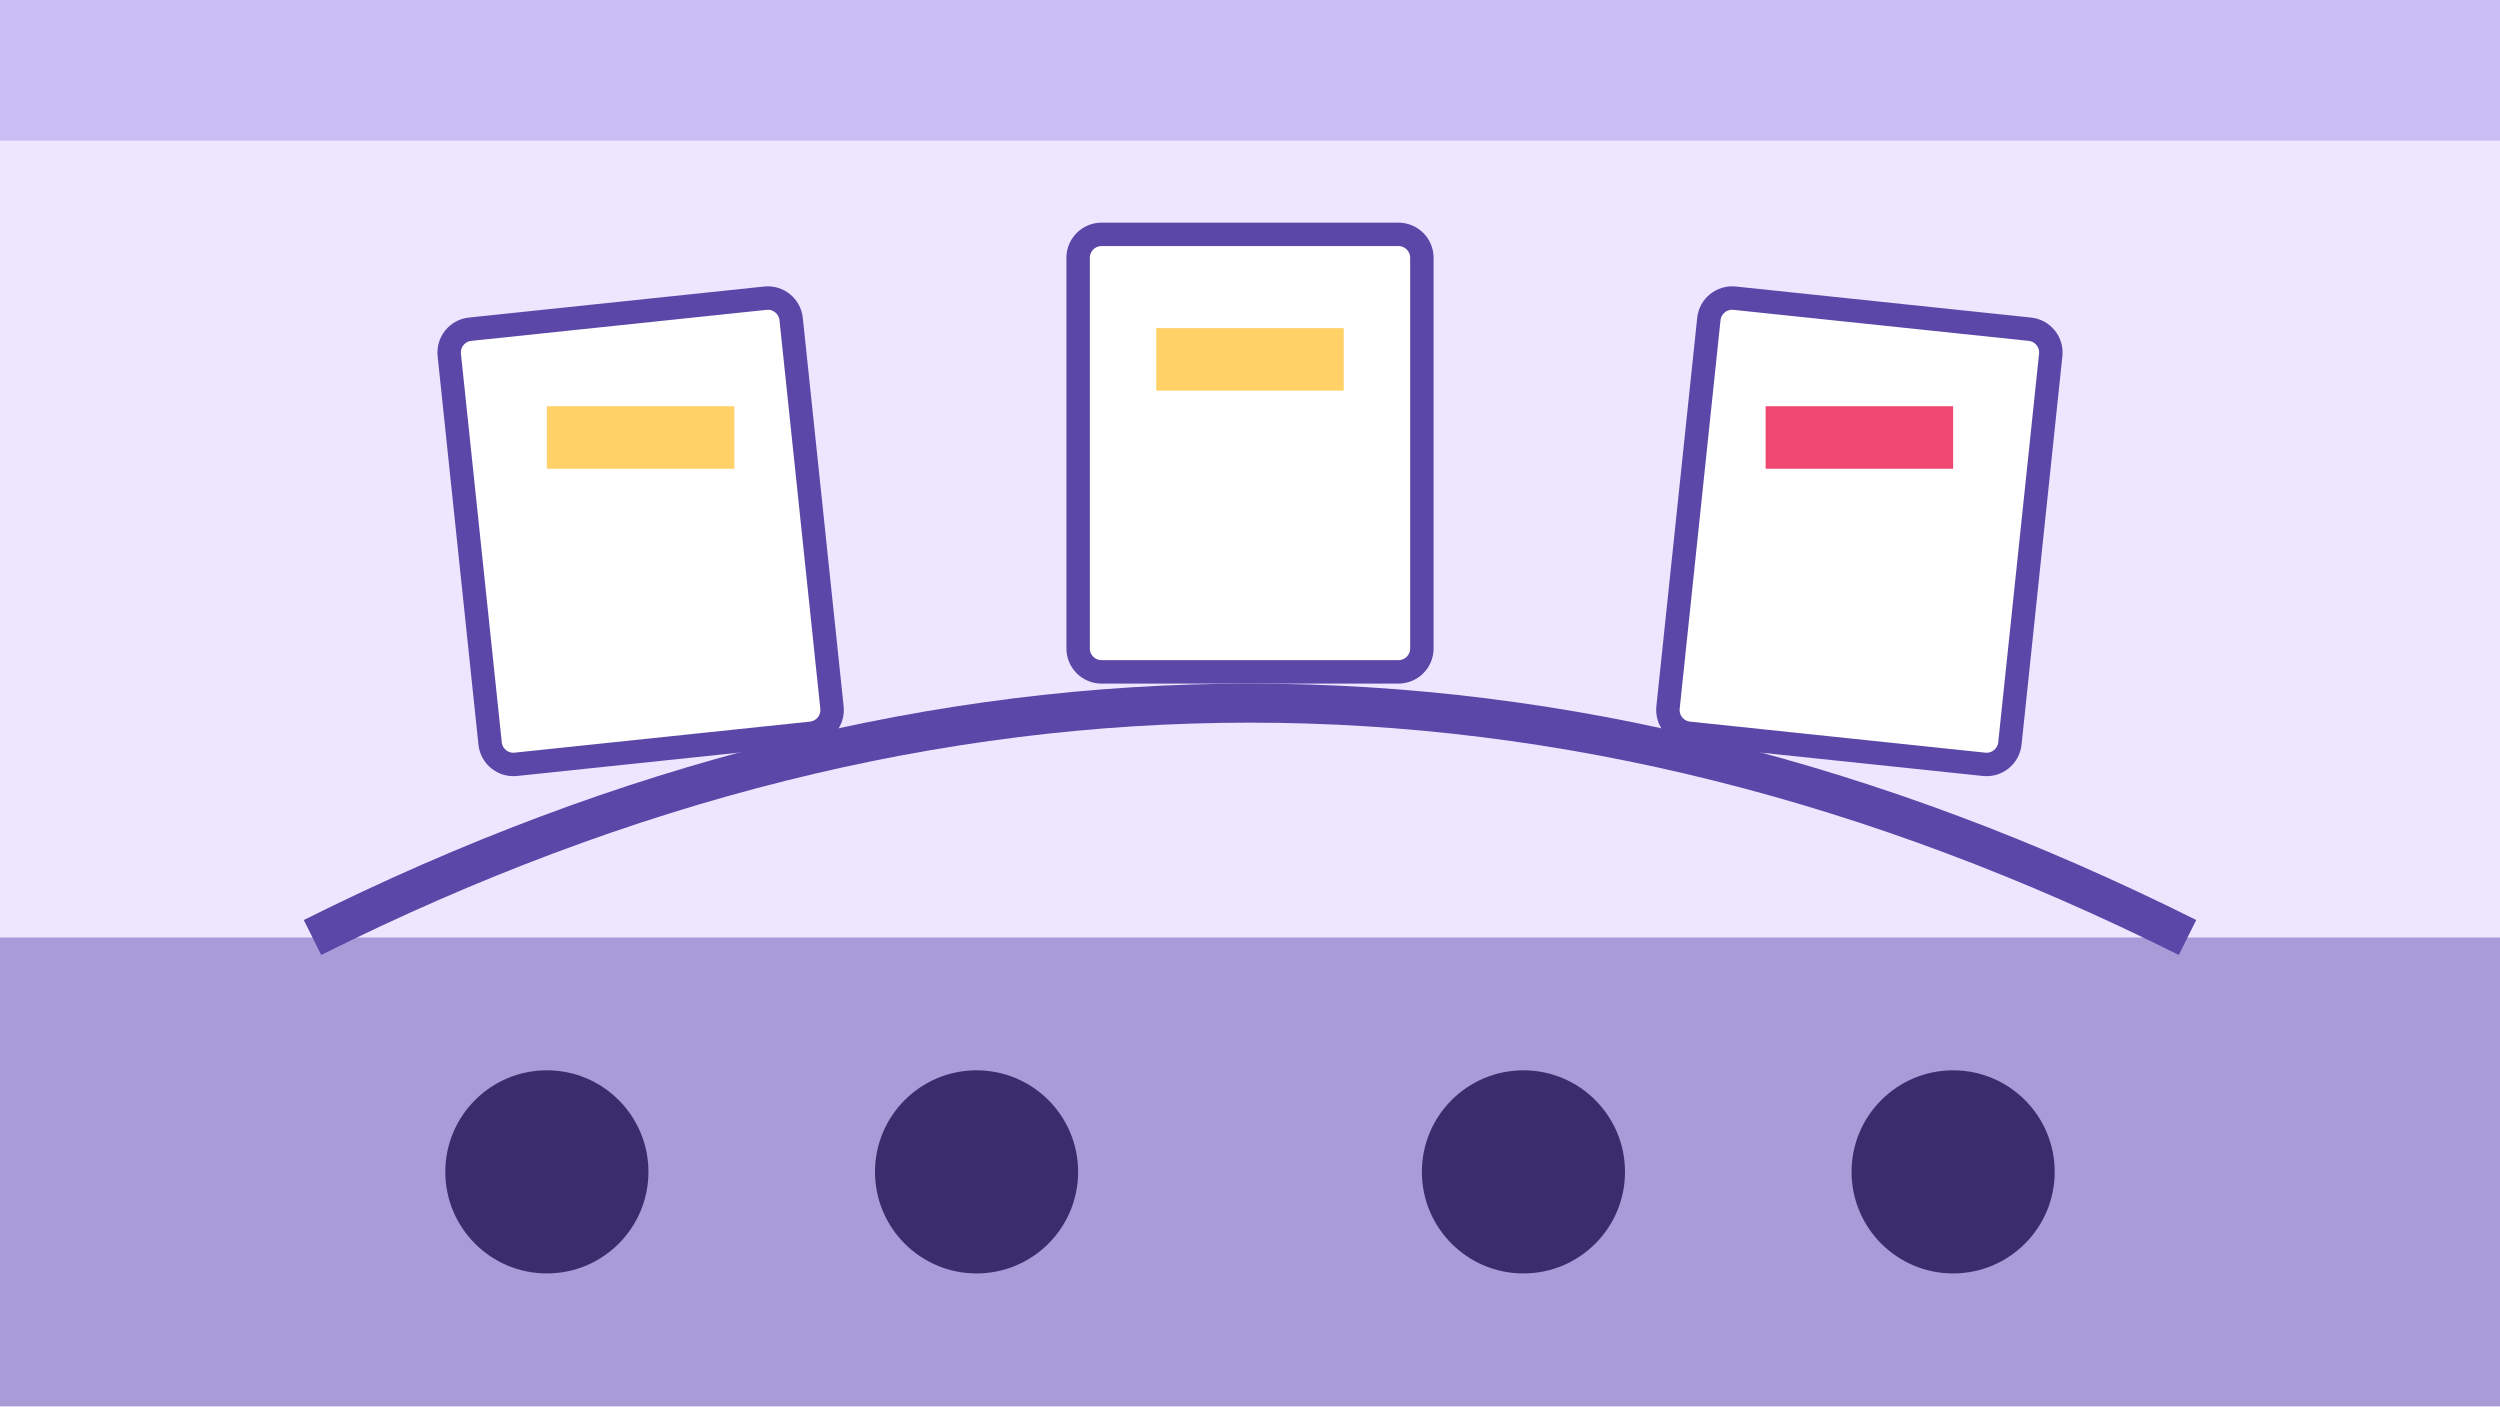
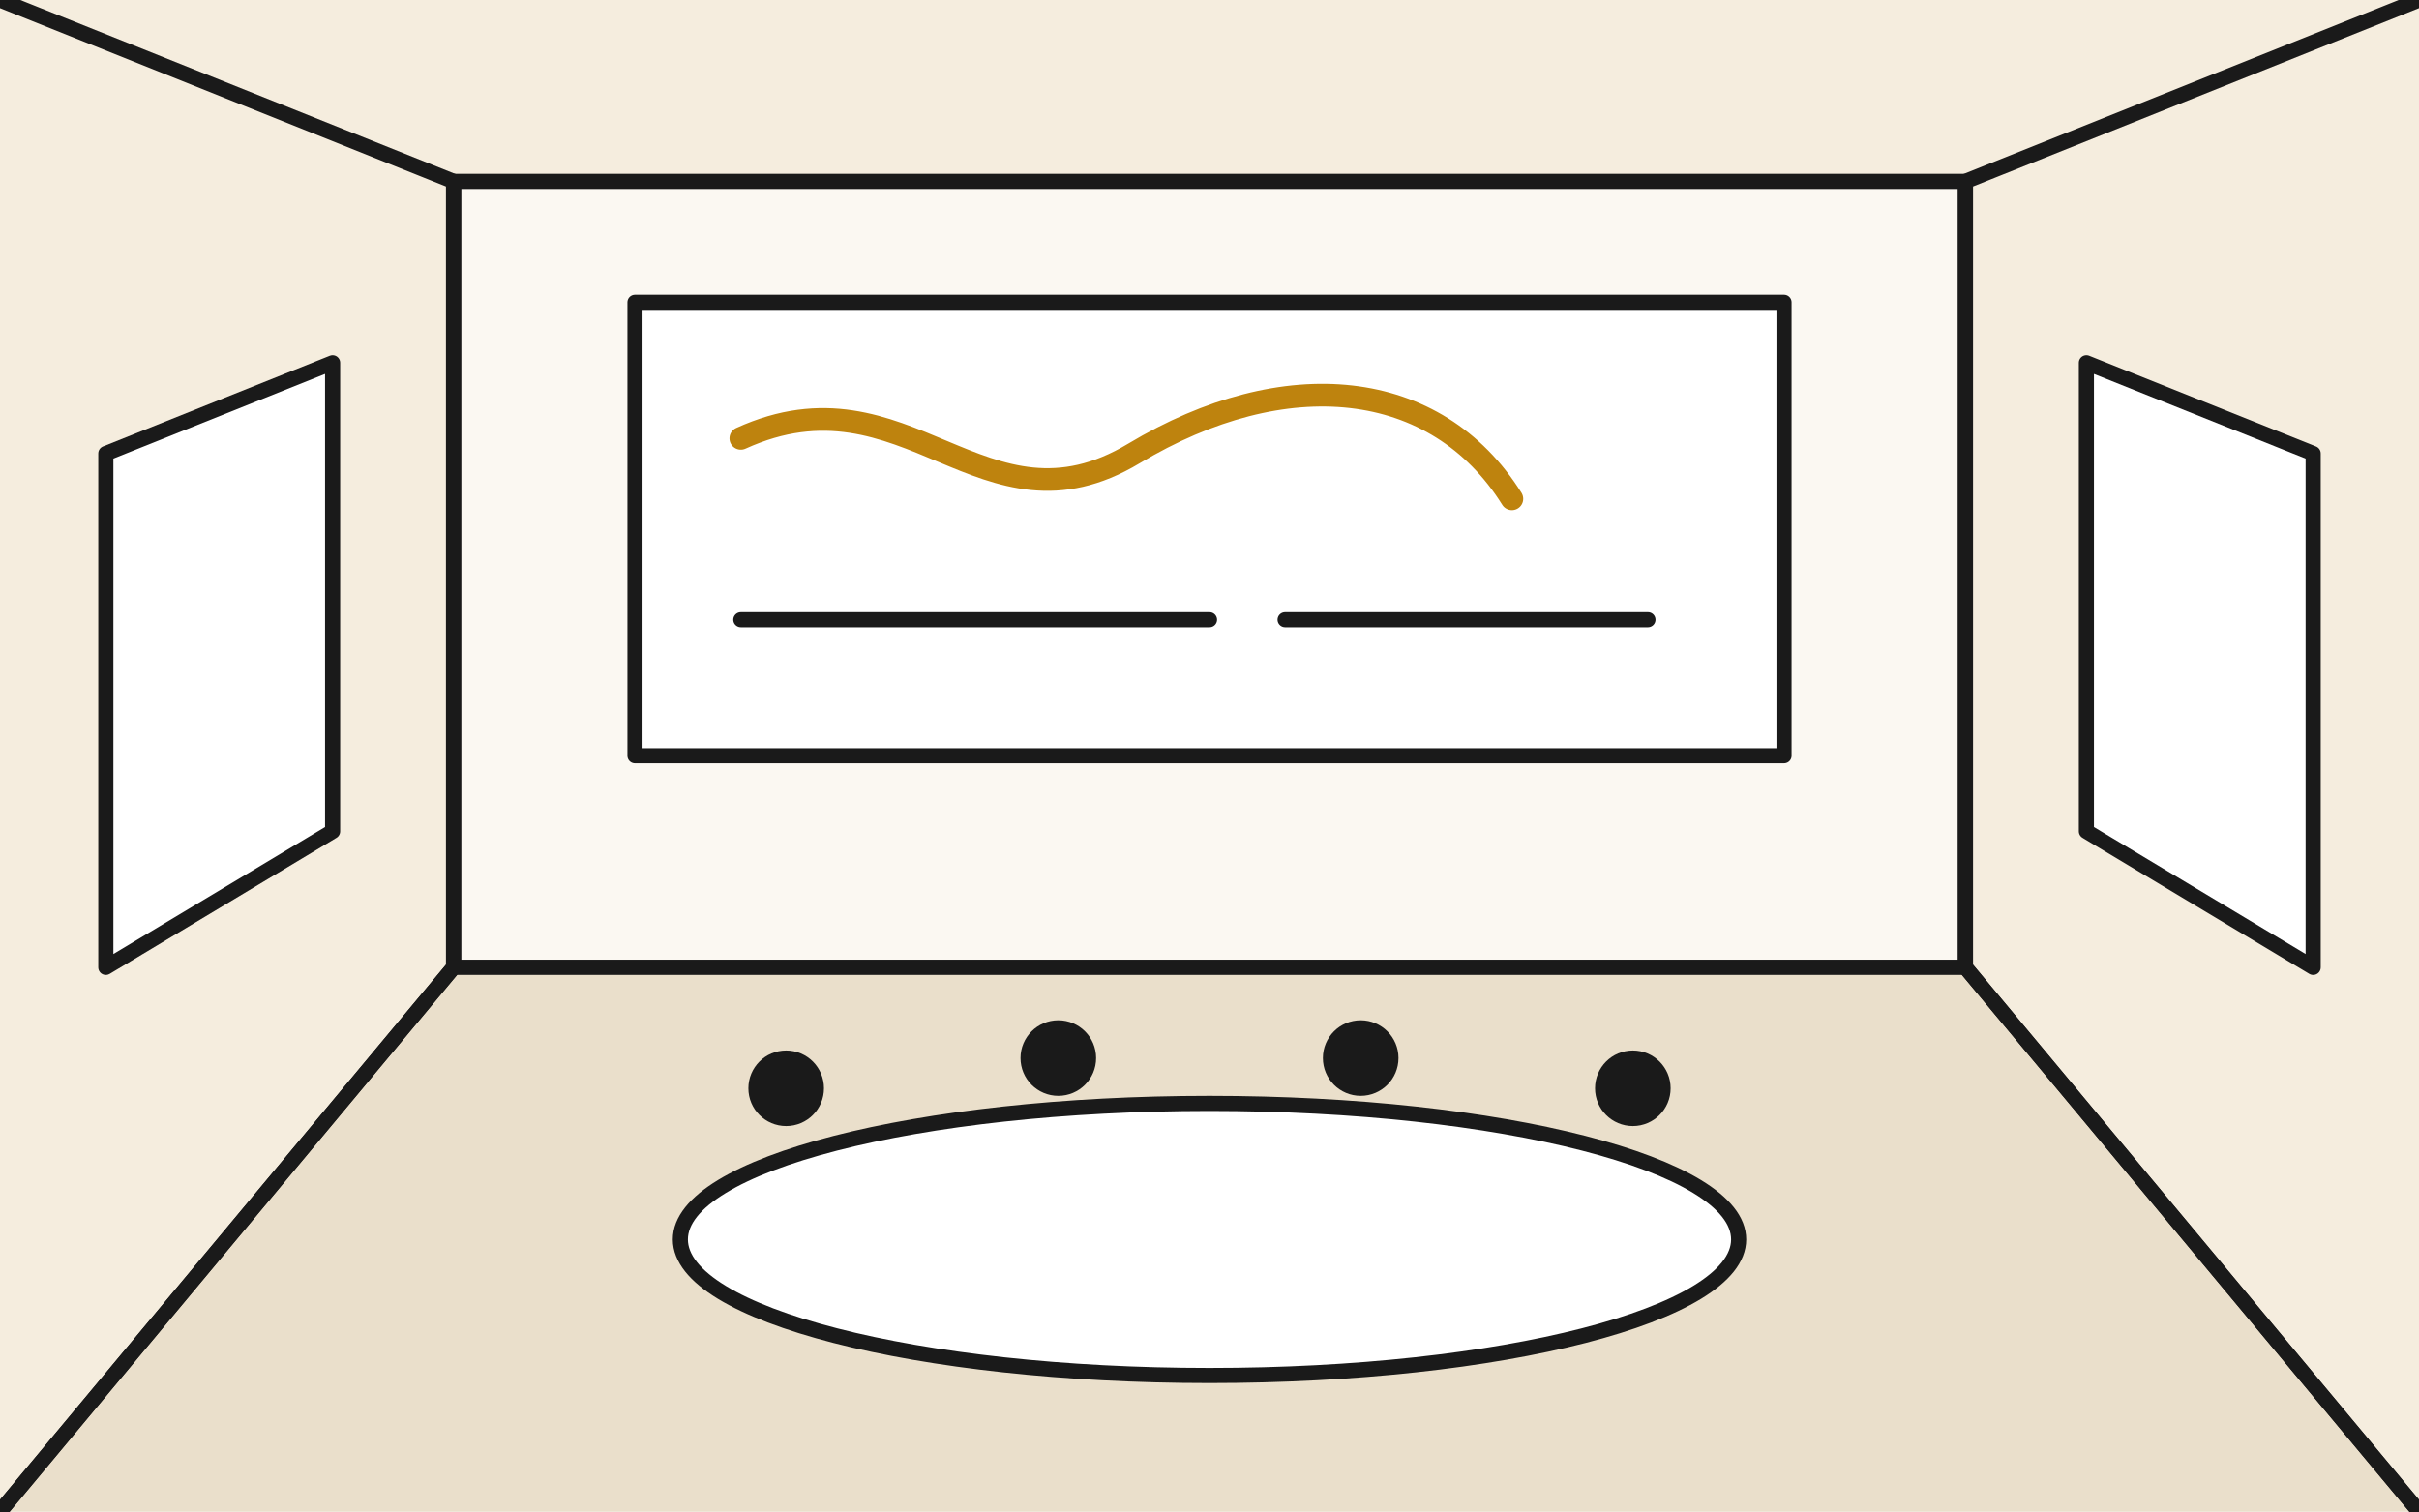
- <svg xmlns="http://www.w3.org/2000/svg" viewBox="0 0 320 180">
-   <rect width="320" height="180" fill="#ece6ff" />
-   <g fill="#c9bdf5">
-     <rect x="0" y="0" width="320" height="18" />
-   </g>
-   <rect y="120" width="320" height="60" fill="#a99ad8" />
-   <path d="M40 120 Q 160 60 280 120" fill="none" stroke="#5b47a8" stroke-width="5" />
-   <g fill="#fff" stroke="#5b47a8" stroke-width="3">
-     <rect x="60" y="40" width="44" height="56" rx="3" transform="rotate(-6 82 68)" />
-     <rect x="138" y="30" width="44" height="56" rx="3" />
-     <rect x="216" y="40" width="44" height="56" rx="3" transform="rotate(6 238 68)" />
-   </g>
-   <g fill="#ffd166">
-     <rect x="70" y="52" width="24" height="8" />
-     <rect x="148" y="42" width="24" height="8" />
-   </g>
-   <g fill="#ef476f">
-     <rect x="226" y="52" width="24" height="8" />
-   </g>
-   <g fill="#3a2d6e">
-     <circle cx="70" cy="150" r="13" />
-     <circle cx="125" cy="150" r="13" />
-     <circle cx="195" cy="150" r="13" />
-     <circle cx="250" cy="150" r="13" />
+ <svg xmlns="http://www.w3.org/2000/svg" viewBox="0 0 320 200" fill="none" stroke="#1a1a1a" stroke-width="2" stroke-linejoin="round" stroke-linecap="round">
+   <rect width="320" height="200" fill="#F5EDDE" stroke="none" />
+   <path d="M60 24 H260 V128 H60 Z" fill="#FBF8F2" />
+   <path d="M0 200 L60 128 H260 L320 200" fill="#EADFCB" />
+   <path d="M0 0 L60 24 V128 L0 200 M320 0 L260 24 V128 L320 200" />
+   <rect x="84" y="40" width="152" height="60" fill="#fff" />
+   <path d="M98 58 C 120 48, 130 72, 150 60 S 190 50, 200 66" stroke="#BE830E" stroke-width="3" />
+   <path d="M98 82 H160 M170 82 H218" />
+   <path d="M14 60 L44 48 V110 L14 128 Z" fill="#fff" />
+   <path d="M306 60 L276 48 V110 L306 128 Z" fill="#fff" />
+   <ellipse cx="160" cy="164" rx="70" ry="18" fill="#fff" />
+   <g fill="#1a1a1a" stroke="none">
+     <circle cx="104" cy="144" r="5" />
+     <circle cx="140" cy="140" r="5" />
+     <circle cx="180" cy="140" r="5" />
+     <circle cx="216" cy="144" r="5" />
  </g>
</svg>
